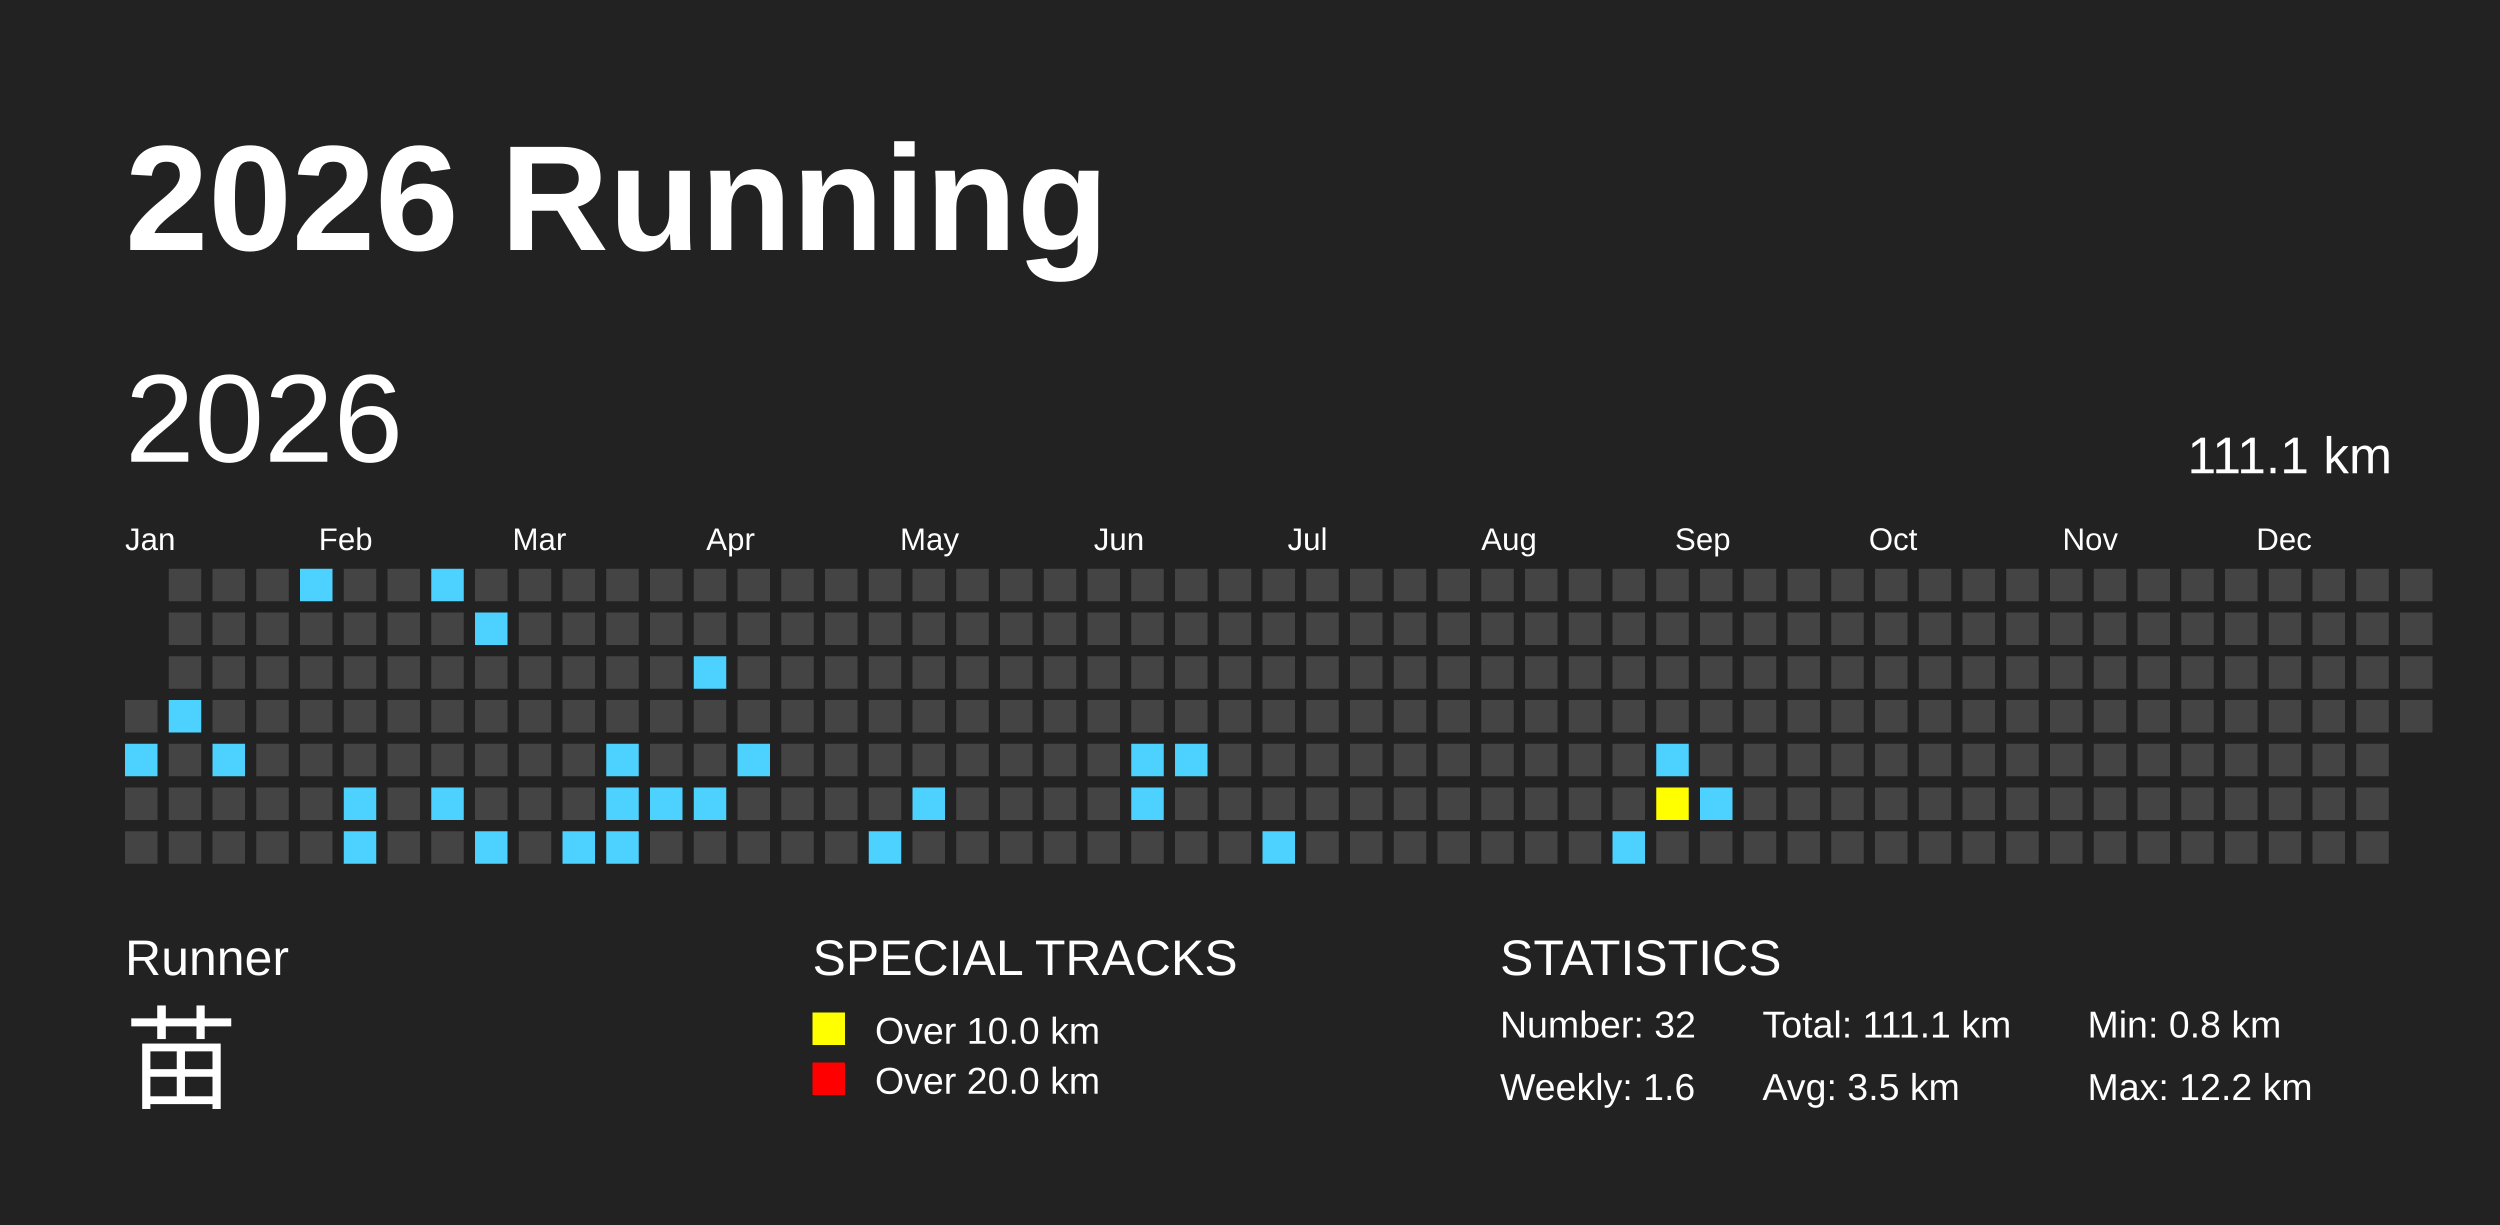
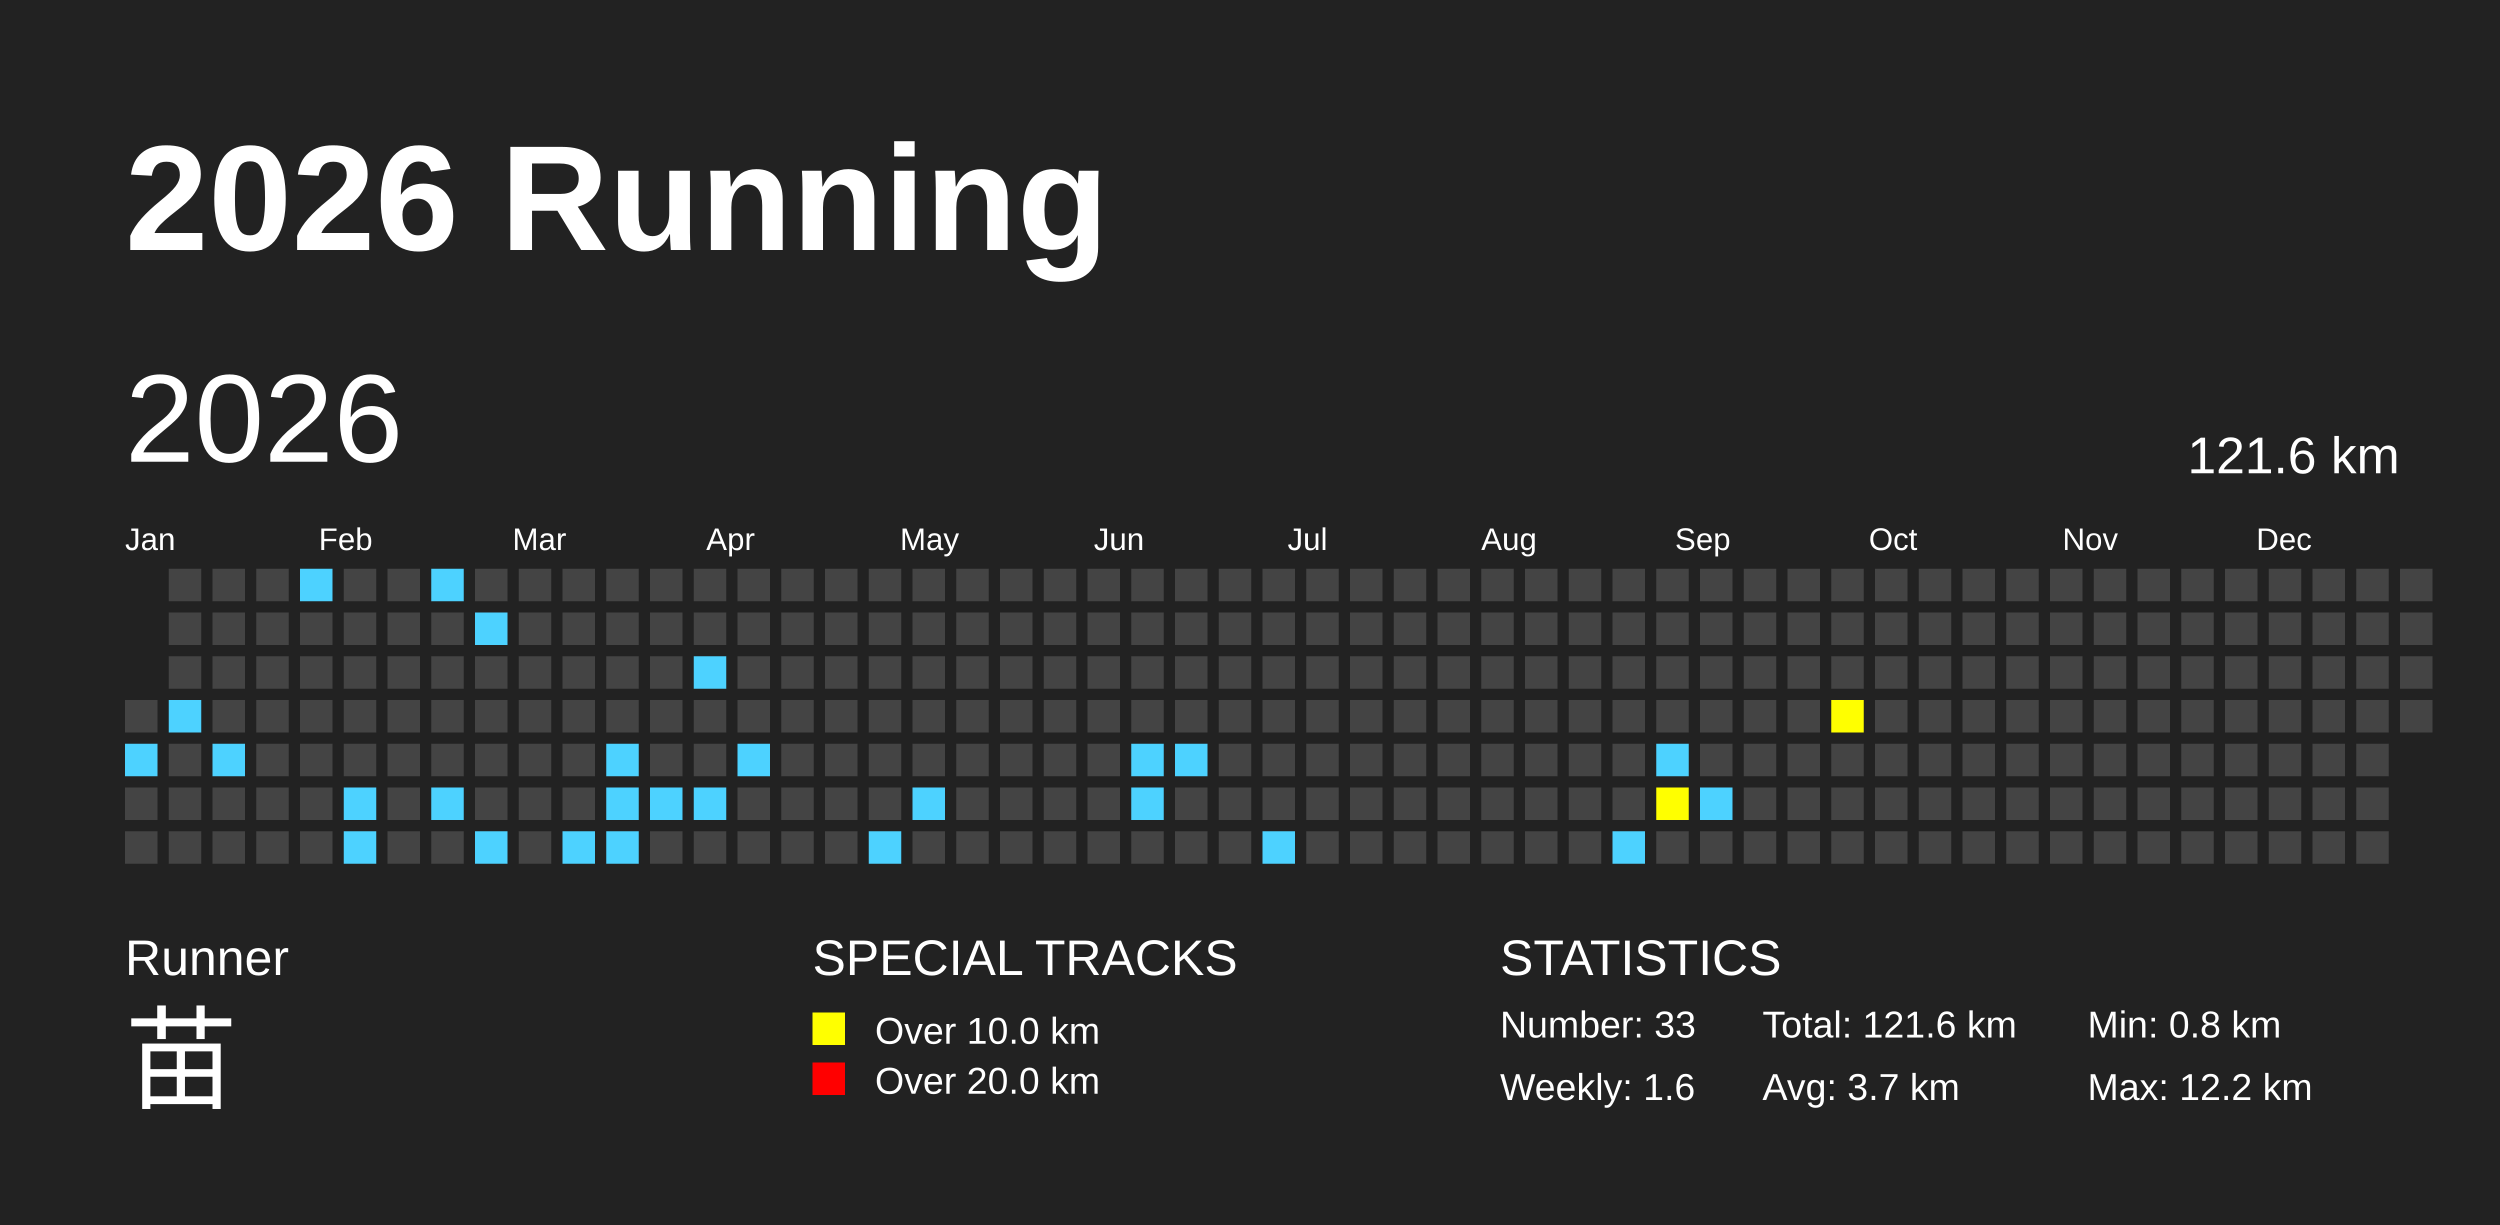
<svg xmlns="http://www.w3.org/2000/svg" baseProfile="full" height="98mm" version="1.1" viewBox="0,0,200,98" width="200mm">
  <defs />
  <rect fill="#222222" height="98" width="200" x="0" y="0" />
  <text fill="#FFFFFF" style="font-size:12px; font-family:Arial; font-weight:bold;" x="10" y="20">2026 Running</text>
  <text fill="#FFFFFF" style="font-size:4px; font-family:Arial" x="10" y="78">Runner</text>
  <text fill="#FFFFFF" style="font-size:9px; font-family:Arial" x="10" y="88">苗</text>
  <text fill="#FFFFFF" style="font-size:4px; font-family:Arial" x="65" y="78">SPECIAL TRACKS</text>
  <rect fill="yellow" height="2.6" width="2.6" x="65" y="81" />
  <text fill="#FFFFFF" style="font-size:3px; font-family:Arial" x="70" y="83.5">Over 10.0 km</text>
  <rect fill="red" height="2.6" width="2.6" x="65" y="85" />
  <text fill="#FFFFFF" style="font-size:3px; font-family:Arial" x="70" y="87.5">Over 20.0 km</text>
  <text fill="#FFFFFF" style="font-size:4px; font-family:Arial" x="120" y="78">STATISTICS</text>
-   <text fill="#FFFFFF" style="font-size:3px; font-family:Arial" x="120" y="83">Number: 32</text>
+   <text fill="#FFFFFF" style="font-size:3px; font-family:Arial" x="120" y="83">Number: 33</text>
  <text fill="#FFFFFF" style="font-size:3px; font-family:Arial" x="120" y="88">Weekly: 1.6</text>
-   <text fill="#FFFFFF" style="font-size:3px; font-family:Arial" x="141" y="83">Total: 111.1 km</text>
-   <text fill="#FFFFFF" style="font-size:3px; font-family:Arial" x="141" y="88">Avg: 3.5 km</text>
+   <text fill="#FFFFFF" style="font-size:3px; font-family:Arial" x="141" y="83">Total: 121.6 km</text>
+   <text fill="#FFFFFF" style="font-size:3px; font-family:Arial" x="141" y="88">Avg: 3.7 km</text>
  <text fill="#FFFFFF" style="font-size:3px; font-family:Arial" x="167" y="83">Min: 0.8 km</text>
  <text fill="#FFFFFF" style="font-size:3px; font-family:Arial" x="167" y="88">Max: 12.2 km</text>
  <text dominant-baseline="hanging" fill="#FFFFFF" style="font-size:10.0px; font-family:Arial;" x="10" y="30">2026</text>
-   <text dominant-baseline="hanging" fill="#FFFFFF" style="font-size:4.125px; font-family:Arial;" x="175" y="35">111.1 km</text>
+   <text dominant-baseline="hanging" fill="#FFFFFF" style="font-size:4.125px; font-family:Arial;" x="175" y="35">121.6 km</text>
  <text fill="#FFFFFF" style="font-size:2.5px; font-family:Arial" x="10.0" y="44">Jan</text>
  <text fill="#FFFFFF" style="font-size:2.5px; font-family:Arial" x="25.5" y="44">Feb</text>
  <text fill="#FFFFFF" style="font-size:2.5px; font-family:Arial" x="41.0" y="44">Mar</text>
  <text fill="#FFFFFF" style="font-size:2.5px; font-family:Arial" x="56.5" y="44">Apr</text>
  <text fill="#FFFFFF" style="font-size:2.5px; font-family:Arial" x="72.0" y="44">May</text>
  <text fill="#FFFFFF" style="font-size:2.5px; font-family:Arial" x="87.5" y="44">Jun</text>
  <text fill="#FFFFFF" style="font-size:2.5px; font-family:Arial" x="103.0" y="44">Jul</text>
  <text fill="#FFFFFF" style="font-size:2.5px; font-family:Arial" x="118.5" y="44">Aug</text>
  <text fill="#FFFFFF" style="font-size:2.5px; font-family:Arial" x="134.0" y="44">Sep</text>
  <text fill="#FFFFFF" style="font-size:2.5px; font-family:Arial" x="149.5" y="44">Oct</text>
  <text fill="#FFFFFF" style="font-size:2.5px; font-family:Arial" x="165.0" y="44">Nov</text>
  <text fill="#FFFFFF" style="font-size:2.5px; font-family:Arial" x="180.5" y="44">Dec</text>
  <rect fill="#444444" height="2.6" width="2.6" x="10.0" y="56.0" />
  <rect fill="#4DD2FF" height="2.6" width="2.6" x="10.0" y="59.5" />
  <rect fill="#444444" height="2.6" width="2.6" x="10.0" y="63.0" />
  <rect fill="#444444" height="2.6" width="2.6" x="10.0" y="66.5" />
  <rect fill="#444444" height="2.6" width="2.6" x="13.5" y="45.5" />
  <rect fill="#444444" height="2.6" width="2.6" x="13.5" y="49.0" />
  <rect fill="#444444" height="2.6" width="2.6" x="13.5" y="52.5" />
  <rect fill="#4DD2FF" height="2.6" width="2.6" x="13.5" y="56.0" />
  <rect fill="#444444" height="2.6" width="2.6" x="13.5" y="59.5" />
  <rect fill="#444444" height="2.6" width="2.6" x="13.5" y="63.0" />
  <rect fill="#444444" height="2.6" width="2.6" x="13.5" y="66.5" />
  <rect fill="#444444" height="2.6" width="2.6" x="17.0" y="45.5" />
  <rect fill="#444444" height="2.6" width="2.6" x="17.0" y="49.0" />
  <rect fill="#444444" height="2.6" width="2.6" x="17.0" y="52.5" />
  <rect fill="#444444" height="2.6" width="2.6" x="17.0" y="56.0" />
  <rect fill="#4DD2FF" height="2.6" width="2.6" x="17.0" y="59.5" />
  <rect fill="#444444" height="2.6" width="2.6" x="17.0" y="63.0" />
  <rect fill="#444444" height="2.6" width="2.6" x="17.0" y="66.5" />
  <rect fill="#444444" height="2.6" width="2.6" x="20.5" y="45.5" />
  <rect fill="#444444" height="2.6" width="2.6" x="20.5" y="49.0" />
  <rect fill="#444444" height="2.6" width="2.6" x="20.5" y="52.5" />
  <rect fill="#444444" height="2.6" width="2.6" x="20.5" y="56.0" />
  <rect fill="#444444" height="2.6" width="2.6" x="20.5" y="59.5" />
  <rect fill="#444444" height="2.6" width="2.6" x="20.5" y="63.0" />
  <rect fill="#444444" height="2.6" width="2.6" x="20.5" y="66.5" />
  <rect fill="#4DD2FF" height="2.6" width="2.6" x="24.0" y="45.5" />
  <rect fill="#444444" height="2.6" width="2.6" x="24.0" y="49.0" />
  <rect fill="#444444" height="2.6" width="2.6" x="24.0" y="52.5" />
  <rect fill="#444444" height="2.6" width="2.6" x="24.0" y="56.0" />
  <rect fill="#444444" height="2.6" width="2.6" x="24.0" y="59.5" />
  <rect fill="#444444" height="2.6" width="2.6" x="24.0" y="63.0" />
  <rect fill="#444444" height="2.6" width="2.6" x="24.0" y="66.5" />
  <rect fill="#444444" height="2.6" width="2.6" x="27.5" y="45.5" />
  <rect fill="#444444" height="2.6" width="2.6" x="27.5" y="49.0" />
  <rect fill="#444444" height="2.6" width="2.6" x="27.5" y="52.5" />
  <rect fill="#444444" height="2.6" width="2.6" x="27.5" y="56.0" />
  <rect fill="#444444" height="2.6" width="2.6" x="27.5" y="59.5" />
  <rect fill="#4DD2FF" height="2.6" width="2.6" x="27.5" y="63.0" />
  <rect fill="#4DD2FF" height="2.6" width="2.6" x="27.5" y="66.5" />
  <rect fill="#444444" height="2.6" width="2.6" x="31.0" y="45.5" />
  <rect fill="#444444" height="2.6" width="2.6" x="31.0" y="49.0" />
  <rect fill="#444444" height="2.6" width="2.6" x="31.0" y="52.5" />
  <rect fill="#444444" height="2.6" width="2.6" x="31.0" y="56.0" />
  <rect fill="#444444" height="2.6" width="2.6" x="31.0" y="59.5" />
  <rect fill="#444444" height="2.6" width="2.6" x="31.0" y="63.0" />
  <rect fill="#444444" height="2.6" width="2.6" x="31.0" y="66.5" />
  <rect fill="#4DD2FF" height="2.6" width="2.6" x="34.5" y="45.5" />
  <rect fill="#444444" height="2.6" width="2.6" x="34.5" y="49.0" />
  <rect fill="#444444" height="2.6" width="2.6" x="34.5" y="52.5" />
  <rect fill="#444444" height="2.6" width="2.6" x="34.5" y="56.0" />
  <rect fill="#444444" height="2.6" width="2.6" x="34.5" y="59.5" />
  <rect fill="#4DD2FF" height="2.6" width="2.6" x="34.5" y="63.0" />
  <rect fill="#444444" height="2.6" width="2.6" x="34.5" y="66.5" />
  <rect fill="#444444" height="2.6" width="2.6" x="38.0" y="45.5" />
  <rect fill="#4DD2FF" height="2.6" width="2.6" x="38.0" y="49.0" />
  <rect fill="#444444" height="2.6" width="2.6" x="38.0" y="52.5" />
  <rect fill="#444444" height="2.6" width="2.6" x="38.0" y="56.0" />
  <rect fill="#444444" height="2.6" width="2.6" x="38.0" y="59.5" />
  <rect fill="#444444" height="2.6" width="2.6" x="38.0" y="63.0" />
  <rect fill="#4DD2FF" height="2.6" width="2.6" x="38.0" y="66.5" />
  <rect fill="#444444" height="2.6" width="2.6" x="41.5" y="45.5" />
  <rect fill="#444444" height="2.6" width="2.6" x="41.5" y="49.0" />
  <rect fill="#444444" height="2.6" width="2.6" x="41.5" y="52.5" />
  <rect fill="#444444" height="2.6" width="2.6" x="41.5" y="56.0" />
  <rect fill="#444444" height="2.6" width="2.6" x="41.5" y="59.5" />
  <rect fill="#444444" height="2.6" width="2.6" x="41.5" y="63.0" />
  <rect fill="#444444" height="2.6" width="2.6" x="41.5" y="66.5" />
  <rect fill="#444444" height="2.6" width="2.6" x="45.0" y="45.5" />
  <rect fill="#444444" height="2.6" width="2.6" x="45.0" y="49.0" />
  <rect fill="#444444" height="2.6" width="2.6" x="45.0" y="52.5" />
  <rect fill="#444444" height="2.6" width="2.6" x="45.0" y="56.0" />
  <rect fill="#444444" height="2.6" width="2.6" x="45.0" y="59.5" />
  <rect fill="#444444" height="2.6" width="2.6" x="45.0" y="63.0" />
  <rect fill="#4DD2FF" height="2.6" width="2.6" x="45.0" y="66.5" />
  <rect fill="#444444" height="2.6" width="2.6" x="48.5" y="45.5" />
  <rect fill="#444444" height="2.6" width="2.6" x="48.5" y="49.0" />
  <rect fill="#444444" height="2.6" width="2.6" x="48.5" y="52.5" />
  <rect fill="#444444" height="2.6" width="2.6" x="48.5" y="56.0" />
  <rect fill="#4DD2FF" height="2.6" width="2.6" x="48.5" y="59.5" />
  <rect fill="#4DD2FF" height="2.6" width="2.6" x="48.5" y="63.0" />
  <rect fill="#4DD2FF" height="2.6" width="2.6" x="48.5" y="66.5" />
  <rect fill="#444444" height="2.6" width="2.6" x="52.0" y="45.5" />
  <rect fill="#444444" height="2.6" width="2.6" x="52.0" y="49.0" />
  <rect fill="#444444" height="2.6" width="2.6" x="52.0" y="52.5" />
  <rect fill="#444444" height="2.6" width="2.6" x="52.0" y="56.0" />
  <rect fill="#444444" height="2.6" width="2.6" x="52.0" y="59.5" />
  <rect fill="#4DD2FF" height="2.6" width="2.6" x="52.0" y="63.0" />
  <rect fill="#444444" height="2.6" width="2.6" x="52.0" y="66.5" />
  <rect fill="#444444" height="2.6" width="2.6" x="55.5" y="45.5" />
  <rect fill="#444444" height="2.6" width="2.6" x="55.5" y="49.0" />
  <rect fill="#4DD2FF" height="2.6" width="2.6" x="55.5" y="52.5" />
  <rect fill="#444444" height="2.6" width="2.6" x="55.5" y="56.0" />
  <rect fill="#444444" height="2.6" width="2.6" x="55.5" y="59.5" />
  <rect fill="#4DD2FF" height="2.6" width="2.6" x="55.5" y="63.0" />
  <rect fill="#444444" height="2.6" width="2.6" x="55.5" y="66.5" />
  <rect fill="#444444" height="2.6" width="2.6" x="59.0" y="45.5" />
  <rect fill="#444444" height="2.6" width="2.6" x="59.0" y="49.0" />
  <rect fill="#444444" height="2.6" width="2.6" x="59.0" y="52.5" />
  <rect fill="#444444" height="2.6" width="2.6" x="59.0" y="56.0" />
  <rect fill="#4DD2FF" height="2.6" width="2.6" x="59.0" y="59.5" />
  <rect fill="#444444" height="2.6" width="2.6" x="59.0" y="63.0" />
  <rect fill="#444444" height="2.6" width="2.6" x="59.0" y="66.5" />
  <rect fill="#444444" height="2.6" width="2.6" x="62.5" y="45.5" />
  <rect fill="#444444" height="2.6" width="2.6" x="62.5" y="49.0" />
  <rect fill="#444444" height="2.6" width="2.6" x="62.5" y="52.5" />
  <rect fill="#444444" height="2.6" width="2.6" x="62.5" y="56.0" />
  <rect fill="#444444" height="2.6" width="2.6" x="62.5" y="59.5" />
  <rect fill="#444444" height="2.6" width="2.6" x="62.5" y="63.0" />
  <rect fill="#444444" height="2.6" width="2.6" x="62.5" y="66.5" />
  <rect fill="#444444" height="2.6" width="2.6" x="66.0" y="45.5" />
  <rect fill="#444444" height="2.6" width="2.6" x="66.0" y="49.0" />
  <rect fill="#444444" height="2.6" width="2.6" x="66.0" y="52.5" />
  <rect fill="#444444" height="2.6" width="2.6" x="66.0" y="56.0" />
  <rect fill="#444444" height="2.6" width="2.6" x="66.0" y="59.5" />
  <rect fill="#444444" height="2.6" width="2.6" x="66.0" y="63.0" />
  <rect fill="#444444" height="2.6" width="2.6" x="66.0" y="66.5" />
  <rect fill="#444444" height="2.6" width="2.6" x="69.5" y="45.5" />
  <rect fill="#444444" height="2.6" width="2.6" x="69.5" y="49.0" />
  <rect fill="#444444" height="2.6" width="2.6" x="69.5" y="52.5" />
  <rect fill="#444444" height="2.6" width="2.6" x="69.5" y="56.0" />
  <rect fill="#444444" height="2.6" width="2.6" x="69.5" y="59.5" />
  <rect fill="#444444" height="2.6" width="2.6" x="69.5" y="63.0" />
  <rect fill="#4DD2FF" height="2.6" width="2.6" x="69.5" y="66.5" />
  <rect fill="#444444" height="2.6" width="2.6" x="73.0" y="45.5" />
  <rect fill="#444444" height="2.6" width="2.6" x="73.0" y="49.0" />
  <rect fill="#444444" height="2.6" width="2.6" x="73.0" y="52.5" />
  <rect fill="#444444" height="2.6" width="2.6" x="73.0" y="56.0" />
  <rect fill="#444444" height="2.6" width="2.6" x="73.0" y="59.5" />
  <rect fill="#4DD2FF" height="2.6" width="2.6" x="73.0" y="63.0" />
  <rect fill="#444444" height="2.6" width="2.6" x="73.0" y="66.5" />
  <rect fill="#444444" height="2.6" width="2.6" x="76.5" y="45.5" />
  <rect fill="#444444" height="2.6" width="2.6" x="76.5" y="49.0" />
  <rect fill="#444444" height="2.6" width="2.6" x="76.5" y="52.5" />
  <rect fill="#444444" height="2.6" width="2.6" x="76.5" y="56.0" />
  <rect fill="#444444" height="2.6" width="2.6" x="76.5" y="59.5" />
  <rect fill="#444444" height="2.6" width="2.6" x="76.5" y="63.0" />
  <rect fill="#444444" height="2.6" width="2.6" x="76.5" y="66.5" />
  <rect fill="#444444" height="2.6" width="2.6" x="80.0" y="45.5" />
  <rect fill="#444444" height="2.6" width="2.6" x="80.0" y="49.0" />
  <rect fill="#444444" height="2.6" width="2.6" x="80.0" y="52.5" />
  <rect fill="#444444" height="2.6" width="2.6" x="80.0" y="56.0" />
  <rect fill="#444444" height="2.6" width="2.6" x="80.0" y="59.5" />
  <rect fill="#444444" height="2.6" width="2.6" x="80.0" y="63.0" />
  <rect fill="#444444" height="2.6" width="2.6" x="80.0" y="66.5" />
  <rect fill="#444444" height="2.6" width="2.6" x="83.5" y="45.5" />
  <rect fill="#444444" height="2.6" width="2.6" x="83.5" y="49.0" />
  <rect fill="#444444" height="2.6" width="2.6" x="83.5" y="52.5" />
  <rect fill="#444444" height="2.6" width="2.6" x="83.5" y="56.0" />
  <rect fill="#444444" height="2.6" width="2.6" x="83.5" y="59.5" />
  <rect fill="#444444" height="2.6" width="2.6" x="83.5" y="63.0" />
  <rect fill="#444444" height="2.6" width="2.6" x="83.5" y="66.5" />
  <rect fill="#444444" height="2.6" width="2.6" x="87.0" y="45.5" />
  <rect fill="#444444" height="2.6" width="2.6" x="87.0" y="49.0" />
  <rect fill="#444444" height="2.6" width="2.6" x="87.0" y="52.5" />
  <rect fill="#444444" height="2.6" width="2.6" x="87.0" y="56.0" />
  <rect fill="#444444" height="2.6" width="2.6" x="87.0" y="59.5" />
  <rect fill="#444444" height="2.6" width="2.6" x="87.0" y="63.0" />
  <rect fill="#444444" height="2.6" width="2.6" x="87.0" y="66.5" />
  <rect fill="#444444" height="2.6" width="2.6" x="90.5" y="45.5" />
  <rect fill="#444444" height="2.6" width="2.6" x="90.5" y="49.0" />
  <rect fill="#444444" height="2.6" width="2.6" x="90.5" y="52.5" />
  <rect fill="#444444" height="2.6" width="2.6" x="90.5" y="56.0" />
  <rect fill="#4DD2FF" height="2.6" width="2.6" x="90.5" y="59.5" />
  <rect fill="#4DD2FF" height="2.6" width="2.6" x="90.5" y="63.0" />
  <rect fill="#444444" height="2.6" width="2.6" x="90.5" y="66.5" />
  <rect fill="#444444" height="2.6" width="2.6" x="94.0" y="45.5" />
  <rect fill="#444444" height="2.6" width="2.6" x="94.0" y="49.0" />
  <rect fill="#444444" height="2.6" width="2.6" x="94.0" y="52.5" />
  <rect fill="#444444" height="2.6" width="2.6" x="94.0" y="56.0" />
  <rect fill="#4DD2FF" height="2.6" width="2.6" x="94.0" y="59.5" />
  <rect fill="#444444" height="2.6" width="2.6" x="94.0" y="63.0" />
  <rect fill="#444444" height="2.6" width="2.6" x="94.0" y="66.5" />
  <rect fill="#444444" height="2.6" width="2.6" x="97.5" y="45.5" />
  <rect fill="#444444" height="2.6" width="2.6" x="97.5" y="49.0" />
  <rect fill="#444444" height="2.6" width="2.6" x="97.5" y="52.5" />
  <rect fill="#444444" height="2.6" width="2.6" x="97.5" y="56.0" />
  <rect fill="#444444" height="2.6" width="2.6" x="97.5" y="59.5" />
  <rect fill="#444444" height="2.6" width="2.6" x="97.5" y="63.0" />
  <rect fill="#444444" height="2.6" width="2.6" x="97.5" y="66.5" />
  <rect fill="#444444" height="2.6" width="2.6" x="101.0" y="45.5" />
  <rect fill="#444444" height="2.6" width="2.6" x="101.0" y="49.0" />
  <rect fill="#444444" height="2.6" width="2.6" x="101.0" y="52.5" />
  <rect fill="#444444" height="2.6" width="2.6" x="101.0" y="56.0" />
  <rect fill="#444444" height="2.6" width="2.6" x="101.0" y="59.5" />
  <rect fill="#444444" height="2.6" width="2.6" x="101.0" y="63.0" />
  <rect fill="#4DD2FF" height="2.6" width="2.6" x="101.0" y="66.5" />
  <rect fill="#444444" height="2.6" width="2.6" x="104.5" y="45.5" />
  <rect fill="#444444" height="2.6" width="2.6" x="104.5" y="49.0" />
  <rect fill="#444444" height="2.6" width="2.6" x="104.5" y="52.5" />
  <rect fill="#444444" height="2.6" width="2.6" x="104.5" y="56.0" />
  <rect fill="#444444" height="2.6" width="2.6" x="104.5" y="59.5" />
  <rect fill="#444444" height="2.6" width="2.6" x="104.5" y="63.0" />
  <rect fill="#444444" height="2.6" width="2.6" x="104.5" y="66.5" />
  <rect fill="#444444" height="2.6" width="2.6" x="108.0" y="45.5" />
  <rect fill="#444444" height="2.6" width="2.6" x="108.0" y="49.0" />
  <rect fill="#444444" height="2.6" width="2.6" x="108.0" y="52.5" />
  <rect fill="#444444" height="2.6" width="2.6" x="108.0" y="56.0" />
  <rect fill="#444444" height="2.6" width="2.6" x="108.0" y="59.5" />
  <rect fill="#444444" height="2.6" width="2.6" x="108.0" y="63.0" />
  <rect fill="#444444" height="2.6" width="2.6" x="108.0" y="66.5" />
  <rect fill="#444444" height="2.6" width="2.6" x="111.5" y="45.5" />
  <rect fill="#444444" height="2.6" width="2.6" x="111.5" y="49.0" />
  <rect fill="#444444" height="2.6" width="2.6" x="111.5" y="52.5" />
  <rect fill="#444444" height="2.6" width="2.6" x="111.5" y="56.0" />
  <rect fill="#444444" height="2.6" width="2.6" x="111.5" y="59.5" />
  <rect fill="#444444" height="2.6" width="2.6" x="111.5" y="63.0" />
  <rect fill="#444444" height="2.6" width="2.6" x="111.5" y="66.5" />
  <rect fill="#444444" height="2.6" width="2.6" x="115.0" y="45.5" />
  <rect fill="#444444" height="2.6" width="2.6" x="115.0" y="49.0" />
  <rect fill="#444444" height="2.6" width="2.6" x="115.0" y="52.5" />
  <rect fill="#444444" height="2.6" width="2.6" x="115.0" y="56.0" />
  <rect fill="#444444" height="2.6" width="2.6" x="115.0" y="59.5" />
  <rect fill="#444444" height="2.6" width="2.6" x="115.0" y="63.0" />
  <rect fill="#444444" height="2.6" width="2.6" x="115.0" y="66.5" />
  <rect fill="#444444" height="2.6" width="2.6" x="118.5" y="45.5" />
  <rect fill="#444444" height="2.6" width="2.6" x="118.5" y="49.0" />
  <rect fill="#444444" height="2.6" width="2.6" x="118.5" y="52.5" />
  <rect fill="#444444" height="2.6" width="2.6" x="118.5" y="56.0" />
  <rect fill="#444444" height="2.6" width="2.6" x="118.5" y="59.5" />
  <rect fill="#444444" height="2.6" width="2.6" x="118.5" y="63.0" />
  <rect fill="#444444" height="2.6" width="2.6" x="118.5" y="66.5" />
  <rect fill="#444444" height="2.6" width="2.6" x="122.0" y="45.5" />
  <rect fill="#444444" height="2.6" width="2.6" x="122.0" y="49.0" />
  <rect fill="#444444" height="2.6" width="2.6" x="122.0" y="52.5" />
  <rect fill="#444444" height="2.6" width="2.6" x="122.0" y="56.0" />
  <rect fill="#444444" height="2.6" width="2.6" x="122.0" y="59.5" />
  <rect fill="#444444" height="2.6" width="2.6" x="122.0" y="63.0" />
  <rect fill="#444444" height="2.6" width="2.6" x="122.0" y="66.5" />
  <rect fill="#444444" height="2.6" width="2.6" x="125.5" y="45.5" />
  <rect fill="#444444" height="2.6" width="2.6" x="125.5" y="49.0" />
  <rect fill="#444444" height="2.6" width="2.6" x="125.5" y="52.5" />
  <rect fill="#444444" height="2.6" width="2.6" x="125.5" y="56.0" />
  <rect fill="#444444" height="2.6" width="2.6" x="125.5" y="59.5" />
  <rect fill="#444444" height="2.6" width="2.6" x="125.5" y="63.0" />
  <rect fill="#444444" height="2.6" width="2.6" x="125.5" y="66.5" />
  <rect fill="#444444" height="2.6" width="2.6" x="129.0" y="45.5" />
  <rect fill="#444444" height="2.6" width="2.6" x="129.0" y="49.0" />
  <rect fill="#444444" height="2.6" width="2.6" x="129.0" y="52.5" />
  <rect fill="#444444" height="2.6" width="2.6" x="129.0" y="56.0" />
  <rect fill="#444444" height="2.6" width="2.6" x="129.0" y="59.5" />
  <rect fill="#444444" height="2.6" width="2.6" x="129.0" y="63.0" />
  <rect fill="#4DD2FF" height="2.6" width="2.6" x="129.0" y="66.5" />
  <rect fill="#444444" height="2.6" width="2.6" x="132.5" y="45.5" />
  <rect fill="#444444" height="2.6" width="2.6" x="132.5" y="49.0" />
  <rect fill="#444444" height="2.6" width="2.6" x="132.5" y="52.5" />
  <rect fill="#444444" height="2.6" width="2.6" x="132.5" y="56.0" />
  <rect fill="#4DD2FF" height="2.6" width="2.6" x="132.5" y="59.5" />
  <rect fill="yellow" height="2.6" width="2.6" x="132.5" y="63.0" />
  <rect fill="#444444" height="2.6" width="2.6" x="132.5" y="66.5" />
  <rect fill="#444444" height="2.6" width="2.6" x="136.0" y="45.5" />
  <rect fill="#444444" height="2.6" width="2.6" x="136.0" y="49.0" />
  <rect fill="#444444" height="2.6" width="2.6" x="136.0" y="52.5" />
  <rect fill="#444444" height="2.6" width="2.6" x="136.0" y="56.0" />
  <rect fill="#444444" height="2.6" width="2.6" x="136.0" y="59.5" />
  <rect fill="#4DD2FF" height="2.6" width="2.6" x="136.0" y="63.0" />
  <rect fill="#444444" height="2.6" width="2.6" x="136.0" y="66.5" />
  <rect fill="#444444" height="2.6" width="2.6" x="139.5" y="45.5" />
  <rect fill="#444444" height="2.6" width="2.6" x="139.5" y="49.0" />
  <rect fill="#444444" height="2.6" width="2.6" x="139.5" y="52.5" />
  <rect fill="#444444" height="2.6" width="2.6" x="139.5" y="56.0" />
  <rect fill="#444444" height="2.6" width="2.6" x="139.5" y="59.5" />
  <rect fill="#444444" height="2.6" width="2.6" x="139.5" y="63.0" />
  <rect fill="#444444" height="2.6" width="2.6" x="139.5" y="66.5" />
  <rect fill="#444444" height="2.6" width="2.6" x="143.0" y="45.5" />
  <rect fill="#444444" height="2.6" width="2.6" x="143.0" y="49.0" />
  <rect fill="#444444" height="2.6" width="2.6" x="143.0" y="52.5" />
  <rect fill="#444444" height="2.6" width="2.6" x="143.0" y="56.0" />
  <rect fill="#444444" height="2.6" width="2.6" x="143.0" y="59.5" />
  <rect fill="#444444" height="2.6" width="2.6" x="143.0" y="63.0" />
  <rect fill="#444444" height="2.6" width="2.6" x="143.0" y="66.5" />
  <rect fill="#444444" height="2.6" width="2.6" x="146.5" y="45.5" />
  <rect fill="#444444" height="2.6" width="2.6" x="146.5" y="49.0" />
  <rect fill="#444444" height="2.6" width="2.6" x="146.5" y="52.5" />
-   <rect fill="#444444" height="2.6" width="2.6" x="146.5" y="56.0" />
+   <rect fill="yellow" height="2.6" width="2.6" x="146.5" y="56.0" />
  <rect fill="#444444" height="2.6" width="2.6" x="146.5" y="59.5" />
  <rect fill="#444444" height="2.6" width="2.6" x="146.5" y="63.0" />
  <rect fill="#444444" height="2.6" width="2.6" x="146.5" y="66.5" />
  <rect fill="#444444" height="2.6" width="2.6" x="150.0" y="45.5" />
  <rect fill="#444444" height="2.6" width="2.6" x="150.0" y="49.0" />
  <rect fill="#444444" height="2.6" width="2.6" x="150.0" y="52.5" />
  <rect fill="#444444" height="2.6" width="2.6" x="150.0" y="56.0" />
  <rect fill="#444444" height="2.6" width="2.6" x="150.0" y="59.5" />
  <rect fill="#444444" height="2.6" width="2.6" x="150.0" y="63.0" />
  <rect fill="#444444" height="2.6" width="2.6" x="150.0" y="66.5" />
  <rect fill="#444444" height="2.6" width="2.6" x="153.5" y="45.5" />
  <rect fill="#444444" height="2.6" width="2.6" x="153.5" y="49.0" />
  <rect fill="#444444" height="2.6" width="2.6" x="153.5" y="52.5" />
  <rect fill="#444444" height="2.6" width="2.6" x="153.5" y="56.0" />
  <rect fill="#444444" height="2.6" width="2.6" x="153.5" y="59.5" />
  <rect fill="#444444" height="2.6" width="2.6" x="153.5" y="63.0" />
  <rect fill="#444444" height="2.6" width="2.6" x="153.5" y="66.5" />
  <rect fill="#444444" height="2.6" width="2.6" x="157.0" y="45.5" />
  <rect fill="#444444" height="2.6" width="2.6" x="157.0" y="49.0" />
  <rect fill="#444444" height="2.6" width="2.6" x="157.0" y="52.5" />
  <rect fill="#444444" height="2.6" width="2.6" x="157.0" y="56.0" />
  <rect fill="#444444" height="2.6" width="2.6" x="157.0" y="59.5" />
  <rect fill="#444444" height="2.6" width="2.6" x="157.0" y="63.0" />
  <rect fill="#444444" height="2.6" width="2.6" x="157.0" y="66.5" />
  <rect fill="#444444" height="2.6" width="2.6" x="160.5" y="45.5" />
  <rect fill="#444444" height="2.6" width="2.6" x="160.5" y="49.0" />
  <rect fill="#444444" height="2.6" width="2.6" x="160.5" y="52.5" />
  <rect fill="#444444" height="2.6" width="2.6" x="160.5" y="56.0" />
  <rect fill="#444444" height="2.6" width="2.6" x="160.5" y="59.5" />
  <rect fill="#444444" height="2.6" width="2.6" x="160.5" y="63.0" />
  <rect fill="#444444" height="2.6" width="2.6" x="160.5" y="66.5" />
  <rect fill="#444444" height="2.6" width="2.6" x="164.0" y="45.5" />
  <rect fill="#444444" height="2.6" width="2.6" x="164.0" y="49.0" />
  <rect fill="#444444" height="2.6" width="2.6" x="164.0" y="52.5" />
  <rect fill="#444444" height="2.6" width="2.6" x="164.0" y="56.0" />
  <rect fill="#444444" height="2.6" width="2.6" x="164.0" y="59.5" />
  <rect fill="#444444" height="2.6" width="2.6" x="164.0" y="63.0" />
  <rect fill="#444444" height="2.6" width="2.6" x="164.0" y="66.5" />
  <rect fill="#444444" height="2.6" width="2.6" x="167.5" y="45.5" />
  <rect fill="#444444" height="2.6" width="2.6" x="167.5" y="49.0" />
  <rect fill="#444444" height="2.6" width="2.6" x="167.5" y="52.5" />
  <rect fill="#444444" height="2.6" width="2.6" x="167.5" y="56.0" />
  <rect fill="#444444" height="2.6" width="2.6" x="167.5" y="59.5" />
  <rect fill="#444444" height="2.6" width="2.6" x="167.5" y="63.0" />
  <rect fill="#444444" height="2.6" width="2.6" x="167.5" y="66.5" />
  <rect fill="#444444" height="2.6" width="2.6" x="171.0" y="45.5" />
  <rect fill="#444444" height="2.6" width="2.6" x="171.0" y="49.0" />
  <rect fill="#444444" height="2.6" width="2.6" x="171.0" y="52.5" />
  <rect fill="#444444" height="2.6" width="2.6" x="171.0" y="56.0" />
  <rect fill="#444444" height="2.6" width="2.6" x="171.0" y="59.5" />
  <rect fill="#444444" height="2.6" width="2.6" x="171.0" y="63.0" />
  <rect fill="#444444" height="2.6" width="2.6" x="171.0" y="66.5" />
  <rect fill="#444444" height="2.6" width="2.6" x="174.5" y="45.5" />
  <rect fill="#444444" height="2.6" width="2.6" x="174.5" y="49.0" />
  <rect fill="#444444" height="2.6" width="2.6" x="174.5" y="52.5" />
  <rect fill="#444444" height="2.6" width="2.6" x="174.5" y="56.0" />
  <rect fill="#444444" height="2.6" width="2.6" x="174.5" y="59.5" />
  <rect fill="#444444" height="2.6" width="2.6" x="174.5" y="63.0" />
  <rect fill="#444444" height="2.6" width="2.6" x="174.5" y="66.5" />
  <rect fill="#444444" height="2.6" width="2.6" x="178.0" y="45.5" />
  <rect fill="#444444" height="2.6" width="2.6" x="178.0" y="49.0" />
  <rect fill="#444444" height="2.6" width="2.6" x="178.0" y="52.5" />
  <rect fill="#444444" height="2.6" width="2.6" x="178.0" y="56.0" />
  <rect fill="#444444" height="2.6" width="2.6" x="178.0" y="59.5" />
  <rect fill="#444444" height="2.6" width="2.6" x="178.0" y="63.0" />
  <rect fill="#444444" height="2.6" width="2.6" x="178.0" y="66.5" />
  <rect fill="#444444" height="2.6" width="2.6" x="181.5" y="45.5" />
  <rect fill="#444444" height="2.6" width="2.6" x="181.5" y="49.0" />
  <rect fill="#444444" height="2.6" width="2.6" x="181.5" y="52.5" />
  <rect fill="#444444" height="2.6" width="2.6" x="181.5" y="56.0" />
  <rect fill="#444444" height="2.6" width="2.6" x="181.5" y="59.5" />
  <rect fill="#444444" height="2.6" width="2.6" x="181.5" y="63.0" />
  <rect fill="#444444" height="2.6" width="2.6" x="181.5" y="66.5" />
  <rect fill="#444444" height="2.6" width="2.6" x="185.0" y="45.5" />
  <rect fill="#444444" height="2.6" width="2.6" x="185.0" y="49.0" />
  <rect fill="#444444" height="2.6" width="2.6" x="185.0" y="52.5" />
  <rect fill="#444444" height="2.6" width="2.6" x="185.0" y="56.0" />
  <rect fill="#444444" height="2.6" width="2.6" x="185.0" y="59.5" />
  <rect fill="#444444" height="2.6" width="2.6" x="185.0" y="63.0" />
  <rect fill="#444444" height="2.6" width="2.6" x="185.0" y="66.5" />
  <rect fill="#444444" height="2.6" width="2.6" x="188.5" y="45.5" />
  <rect fill="#444444" height="2.6" width="2.6" x="188.5" y="49.0" />
  <rect fill="#444444" height="2.6" width="2.6" x="188.5" y="52.5" />
  <rect fill="#444444" height="2.6" width="2.6" x="188.5" y="56.0" />
  <rect fill="#444444" height="2.6" width="2.6" x="188.5" y="59.5" />
  <rect fill="#444444" height="2.6" width="2.6" x="188.5" y="63.0" />
  <rect fill="#444444" height="2.6" width="2.6" x="188.5" y="66.5" />
  <rect fill="#444444" height="2.6" width="2.6" x="192.0" y="45.5" />
  <rect fill="#444444" height="2.6" width="2.6" x="192.0" y="49.0" />
  <rect fill="#444444" height="2.6" width="2.6" x="192.0" y="52.5" />
  <rect fill="#444444" height="2.6" width="2.6" x="192.0" y="56.0" />
</svg>
